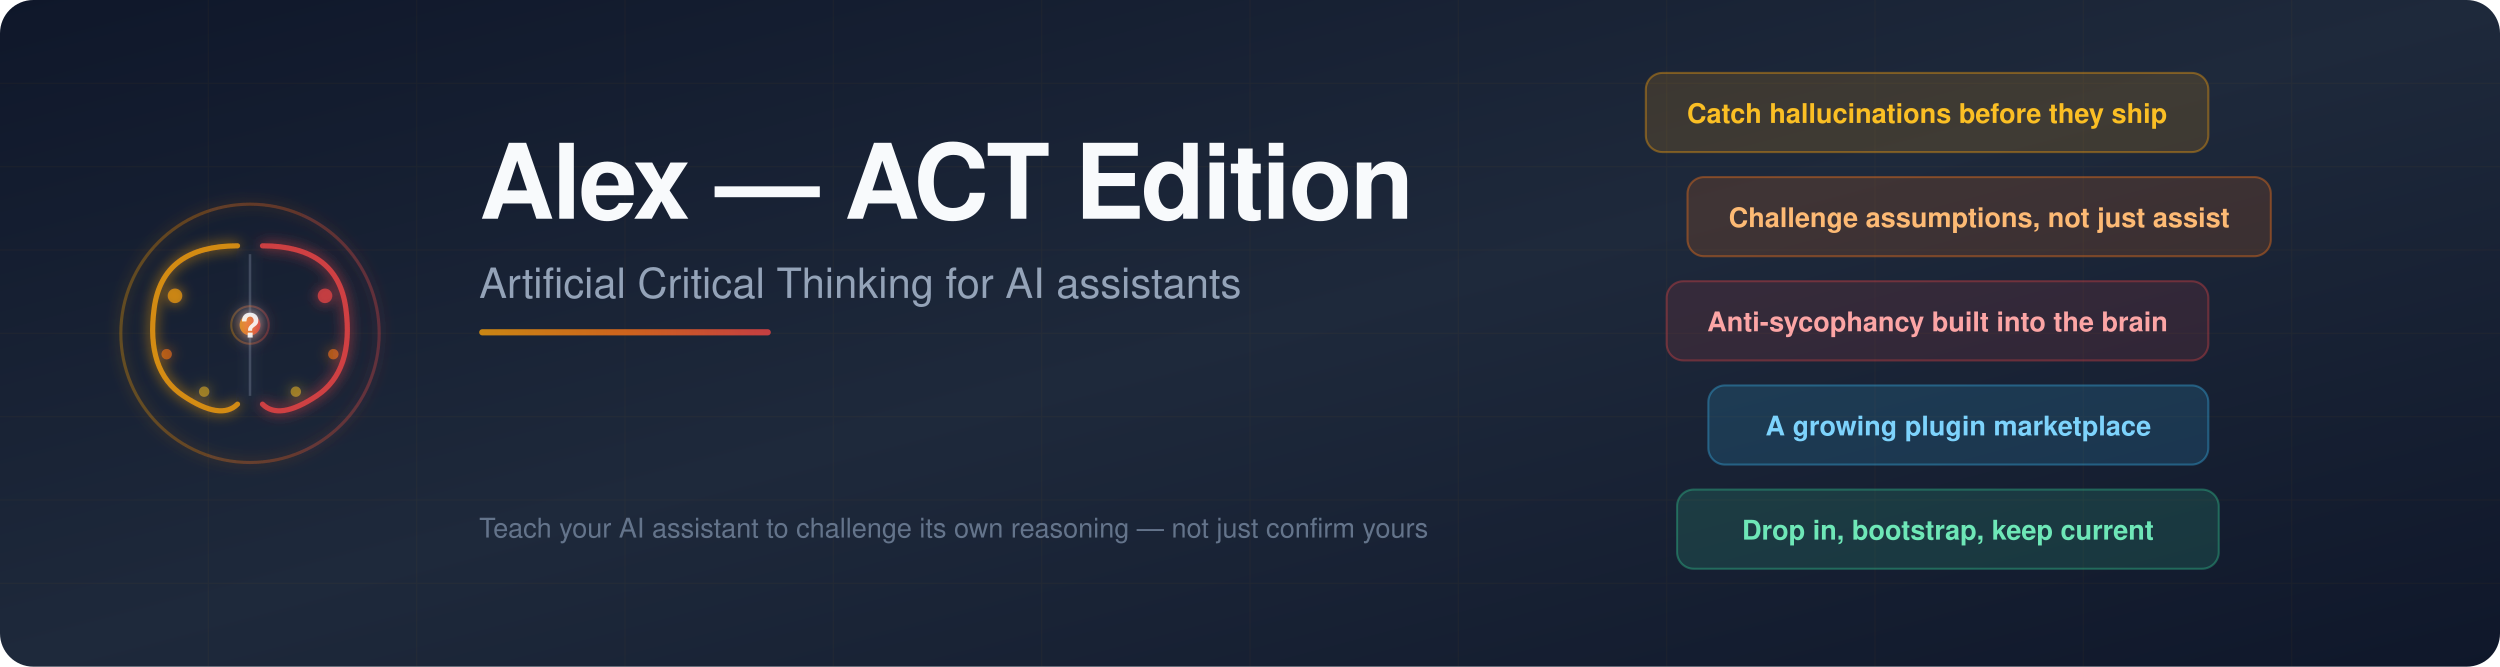
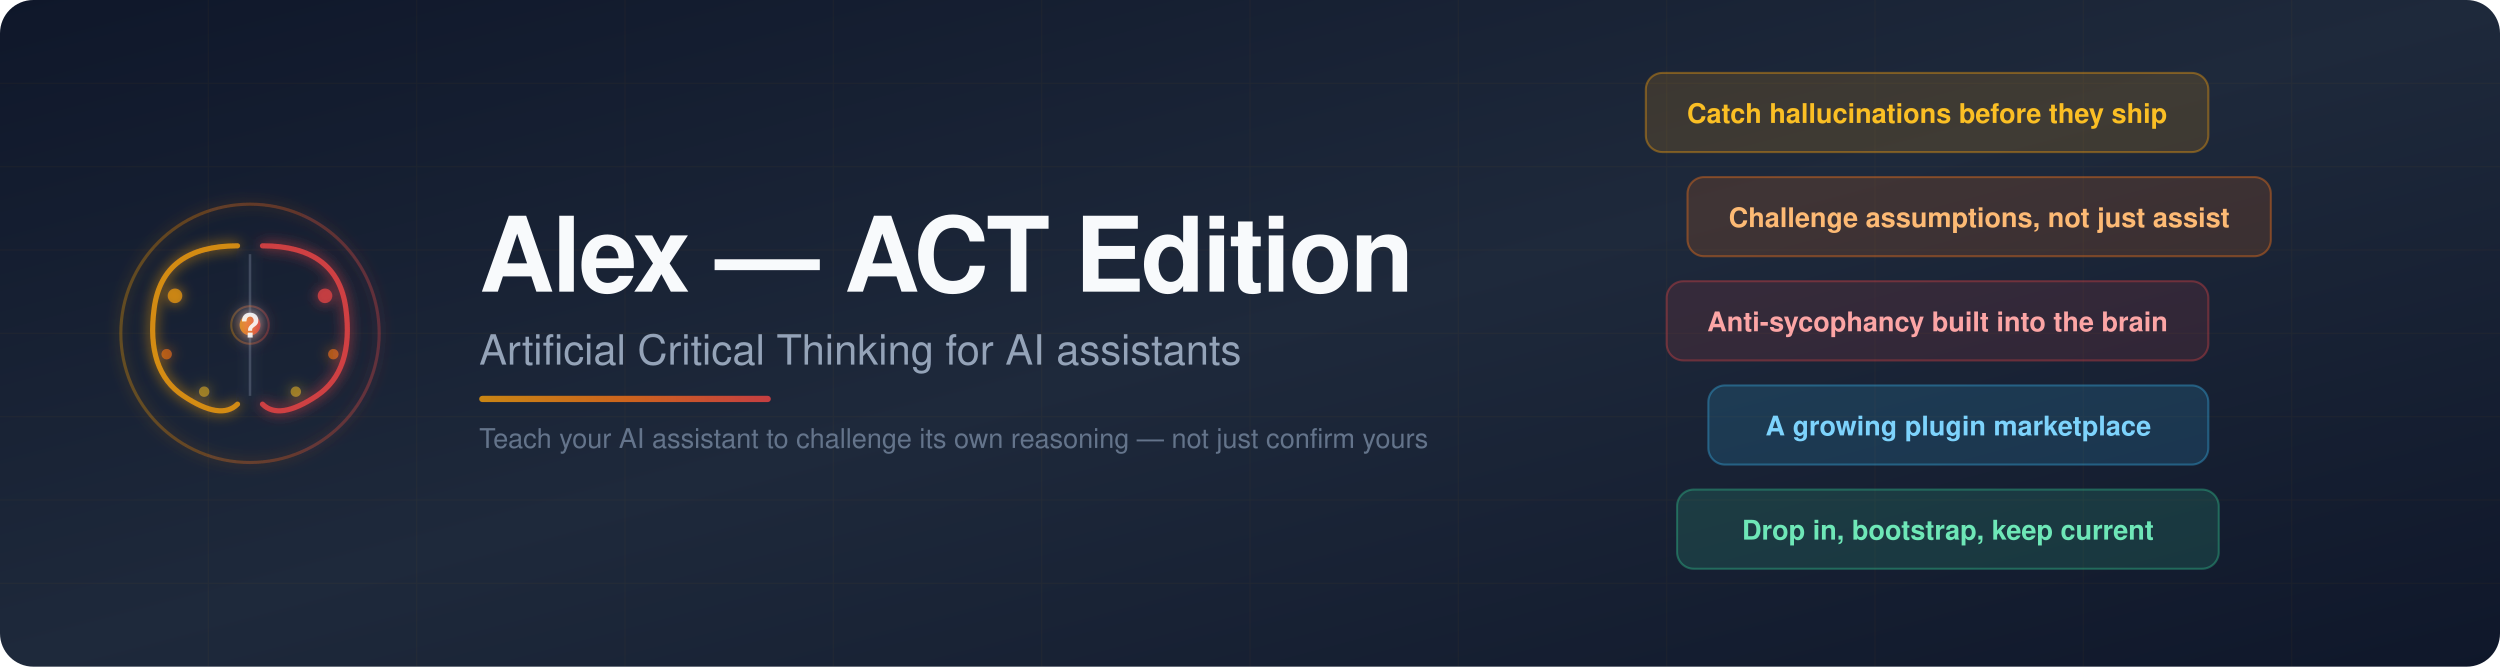
<svg xmlns="http://www.w3.org/2000/svg" viewBox="0 0 1200 320" width="1200" height="320" role="img" aria-label="Alex — ACT Edition — Artificial Critical Thinking for AI Assistants">
  <defs>
    <linearGradient id="bg" x1="0%" y1="0%" x2="100%" y2="100%">
      <stop offset="0%" style="stop-color:#0f172a" />
      <stop offset="50%" style="stop-color:#1e293b" />
      <stop offset="100%" style="stop-color:#0f172a" />
    </linearGradient>
    <linearGradient id="accent" x1="0%" y1="0%" x2="100%" y2="0%">
      <stop offset="0%" style="stop-color:#f59e0b" />
      <stop offset="50%" style="stop-color:#f97316" />
      <stop offset="100%" style="stop-color:#ef4444" />
    </linearGradient>
    <filter id="glow">
      <feGaussianBlur stdDeviation="3" result="blur" />
      <feMerge>
        <feMergeNode in="blur" />
        <feMergeNode in="SourceGraphic" />
      </feMerge>
    </filter>
  </defs>
  <rect width="1200" height="320" rx="16" fill="url(#bg)" />
  <g opacity="0.04" stroke="#f59e0b" stroke-width="0.5">
    <line x1="0" y1="40" x2="1200" y2="40" />
    <line x1="0" y1="80" x2="1200" y2="80" />
    <line x1="0" y1="120" x2="1200" y2="120" />
    <line x1="0" y1="160" x2="1200" y2="160" />
    <line x1="0" y1="200" x2="1200" y2="200" />
    <line x1="0" y1="240" x2="1200" y2="240" />
    <line x1="0" y1="280" x2="1200" y2="280" />
    <line x1="100" y1="0" x2="100" y2="320" />
    <line x1="200" y1="0" x2="200" y2="320" />
    <line x1="300" y1="0" x2="300" y2="320" />
    <line x1="400" y1="0" x2="400" y2="320" />
    <line x1="500" y1="0" x2="500" y2="320" />
    <line x1="600" y1="0" x2="600" y2="320" />
    <line x1="700" y1="0" x2="700" y2="320" />
    <line x1="800" y1="0" x2="800" y2="320" />
    <line x1="900" y1="0" x2="900" y2="320" />
    <line x1="1000" y1="0" x2="1000" y2="320" />
    <line x1="1100" y1="0" x2="1100" y2="320" />
  </g>
  <g transform="translate(120, 160)" filter="url(#glow)">
    <circle cx="0" cy="0" r="62" fill="none" stroke="url(#accent)" stroke-width="1.5" opacity="0.3" />
    <path d="M-6,-42 Q-42,-42 -46,-12 Q-50,18 -32,30 Q-14,42 -6,34" fill="none" stroke="#f59e0b" stroke-width="2.5" stroke-linecap="round" opacity="0.8" />
    <path d="M6,-42 Q42,-42 46,-12 Q50,18 32,30 Q14,42 6,34" fill="none" stroke="#ef4444" stroke-width="2.5" stroke-linecap="round" opacity="0.8" />
    <line x1="0" y1="-38" x2="0" y2="30" stroke="#94a3b8" stroke-width="1.2" opacity="0.3" />
    <circle cx="-36" cy="-18" r="3.5" fill="#f59e0b" opacity="0.7" />
    <circle cx="-40" cy="10" r="2.5" fill="#f97316" opacity="0.6" />
    <circle cx="-22" cy="28" r="2.5" fill="#fbbf24" opacity="0.5" />
    <circle cx="36" cy="-18" r="3.5" fill="#ef4444" opacity="0.7" />
    <circle cx="40" cy="10" r="2.5" fill="#f97316" opacity="0.6" />
    <circle cx="22" cy="28" r="2.5" fill="#fbbf24" opacity="0.5" />
    <circle cx="0" cy="-4" r="5" fill="url(#accent)" opacity="0.8" />
    <circle cx="0" cy="-4" r="9" fill="none" stroke="url(#accent)" stroke-width="1" opacity="0.3" />
    <text x="0" y="2" font-family="Segoe UI, Helvetica, Arial, sans-serif" font-size="16" font-weight="700" fill="#f8fafc" text-anchor="middle" opacity="0.9">?</text>
  </g>
-   <text x="230" y="105" font-family="Segoe UI, Helvetica, Arial, sans-serif" font-size="50" font-weight="700" fill="#f8fafc" letter-spacing="-1">Alex — ACT Edition</text>
-   <text x="230" y="143" font-family="Segoe UI, Helvetica, Arial, sans-serif" font-size="20" fill="#94a3b8" font-weight="400">Artificial Critical Thinking for AI assistants</text>
-   <rect x="230" y="158" width="140" height="3" rx="1.5" fill="url(#accent)" opacity="0.8" />
-   <text x="230" y="258" font-family="Segoe UI, Helvetica, Arial, sans-serif" font-size="13" fill="#64748b">Teach your AI assistant to challenge its own reasoning — not just confirm yours</text>
+   <text x="230" y="140" font-family="Segoe UI, Helvetica, Arial, sans-serif" font-size="50" font-weight="700" fill="#f8fafc" letter-spacing="-1">Alex — ACT Edition</text>
+   <text x="230" y="175" font-family="Segoe UI, Helvetica, Arial, sans-serif" font-size="20" fill="#94a3b8" font-weight="400">Artificial Critical Thinking for AI assistants</text>
+   <rect x="230" y="190" width="140" height="3" rx="1.5" fill="url(#accent)" opacity="0.8" />
+   <text x="230" y="215" font-family="Segoe UI, Helvetica, Arial, sans-serif" font-size="13" fill="#64748b">Teach your AI assistant to challenge its own reasoning — not just confirm yours</text>
  <g transform="translate(790, 35)">
    <rect x="0" y="0" width="270" height="38" rx="8" fill="#f59e0b" opacity="0.15" />
    <rect x="0" y="0" width="270" height="38" rx="8" fill="none" stroke="#f59e0b" stroke-width="1" opacity="0.4" />
    <text x="135" y="24" font-family="Segoe UI, Helvetica, Arial, sans-serif" font-size="13" font-weight="600" fill="#fbbf24" text-anchor="middle">Catch hallucinations before they ship</text>
    <rect x="20" y="50" width="280" height="38" rx="8" fill="#f97316" opacity="0.15" />
    <rect x="20" y="50" width="280" height="38" rx="8" fill="none" stroke="#f97316" stroke-width="1" opacity="0.4" />
    <text x="160" y="74" font-family="Segoe UI, Helvetica, Arial, sans-serif" font-size="13" font-weight="600" fill="#fdba74" text-anchor="middle">Challenge assumptions, not just assist</text>
    <rect x="10" y="100" width="260" height="38" rx="8" fill="#ef4444" opacity="0.12" />
    <rect x="10" y="100" width="260" height="38" rx="8" fill="none" stroke="#ef4444" stroke-width="1" opacity="0.35" />
    <text x="140" y="124" font-family="Segoe UI, Helvetica, Arial, sans-serif" font-size="13" font-weight="600" fill="#fca5a5" text-anchor="middle">Anti-sycophancy built into the brain</text>
    <rect x="30" y="150" width="240" height="38" rx="8" fill="#38bdf8" opacity="0.15" />
    <rect x="30" y="150" width="240" height="38" rx="8" fill="none" stroke="#38bdf8" stroke-width="1" opacity="0.35" />
    <text x="150" y="174" font-family="Segoe UI, Helvetica, Arial, sans-serif" font-size="13" font-weight="600" fill="#7dd3fc" text-anchor="middle">A growing plugin marketplace</text>
    <rect x="15" y="200" width="260" height="38" rx="8" fill="#34d399" opacity="0.15" />
    <rect x="15" y="200" width="260" height="38" rx="8" fill="none" stroke="#34d399" stroke-width="1" opacity="0.35" />
    <text x="145" y="224" font-family="Segoe UI, Helvetica, Arial, sans-serif" font-size="13" font-weight="600" fill="#6ee7b7" text-anchor="middle">Drop in, bootstrap, keep current</text>
  </g>
</svg>
